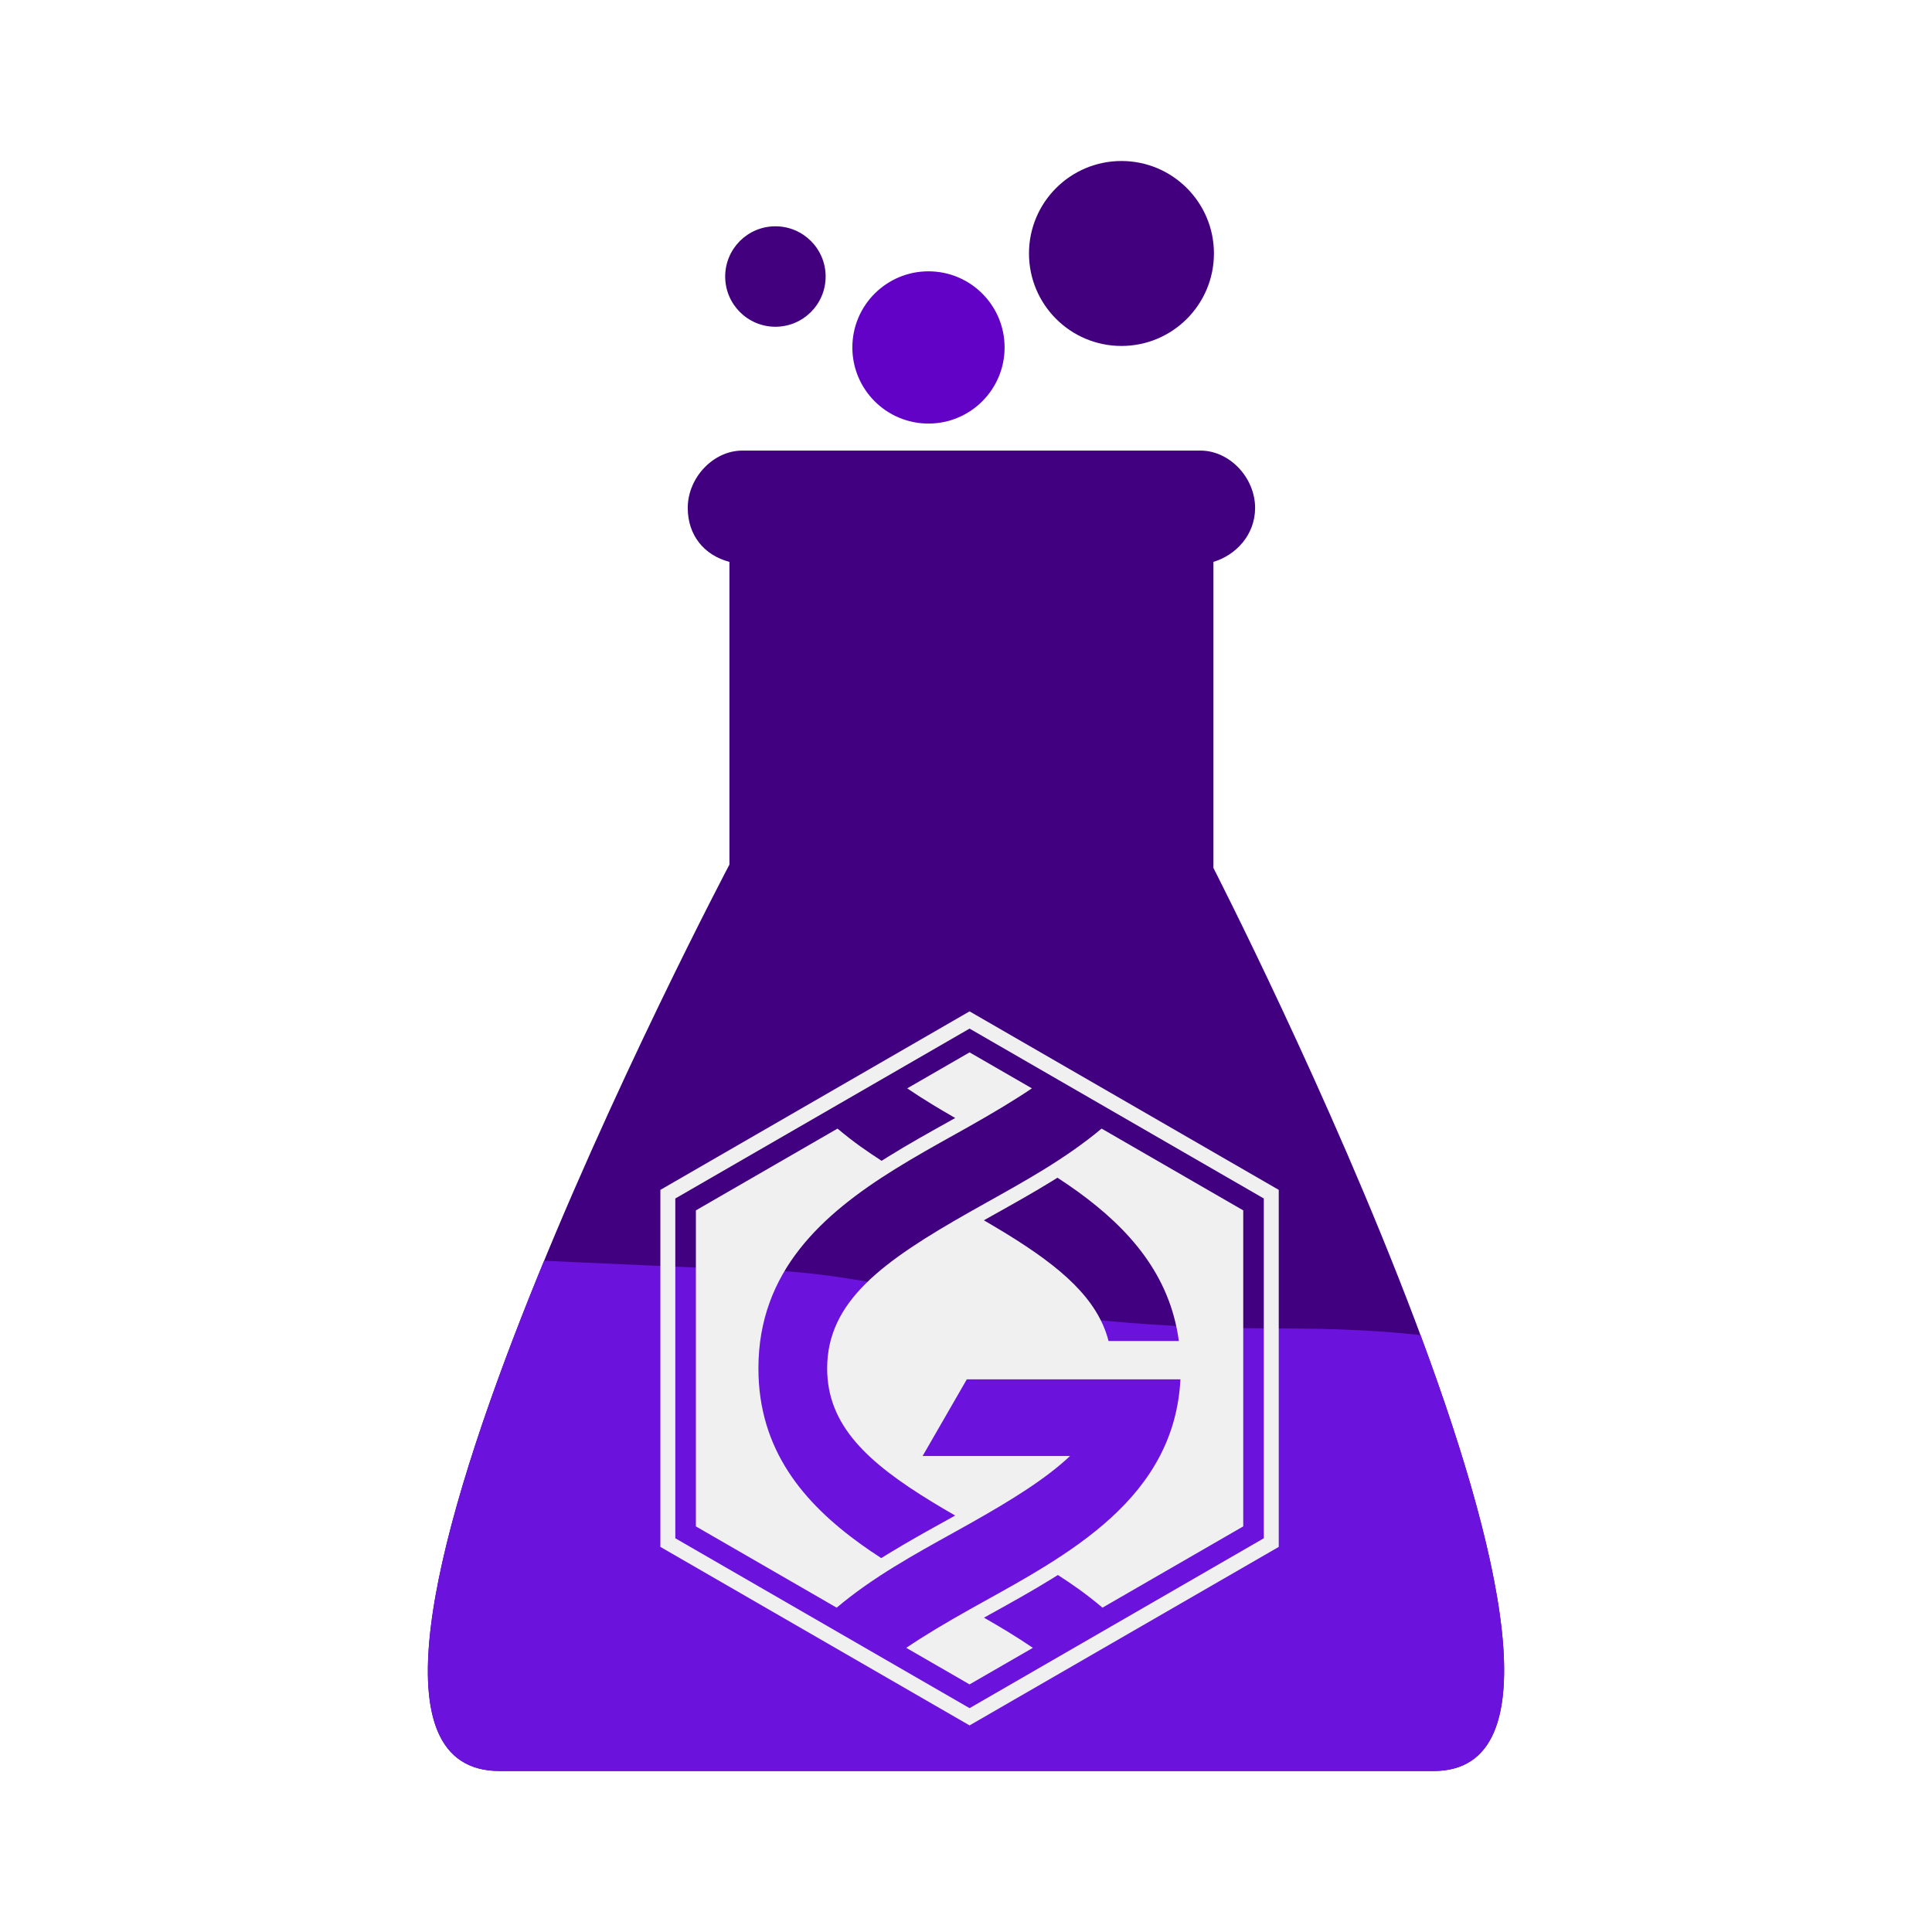
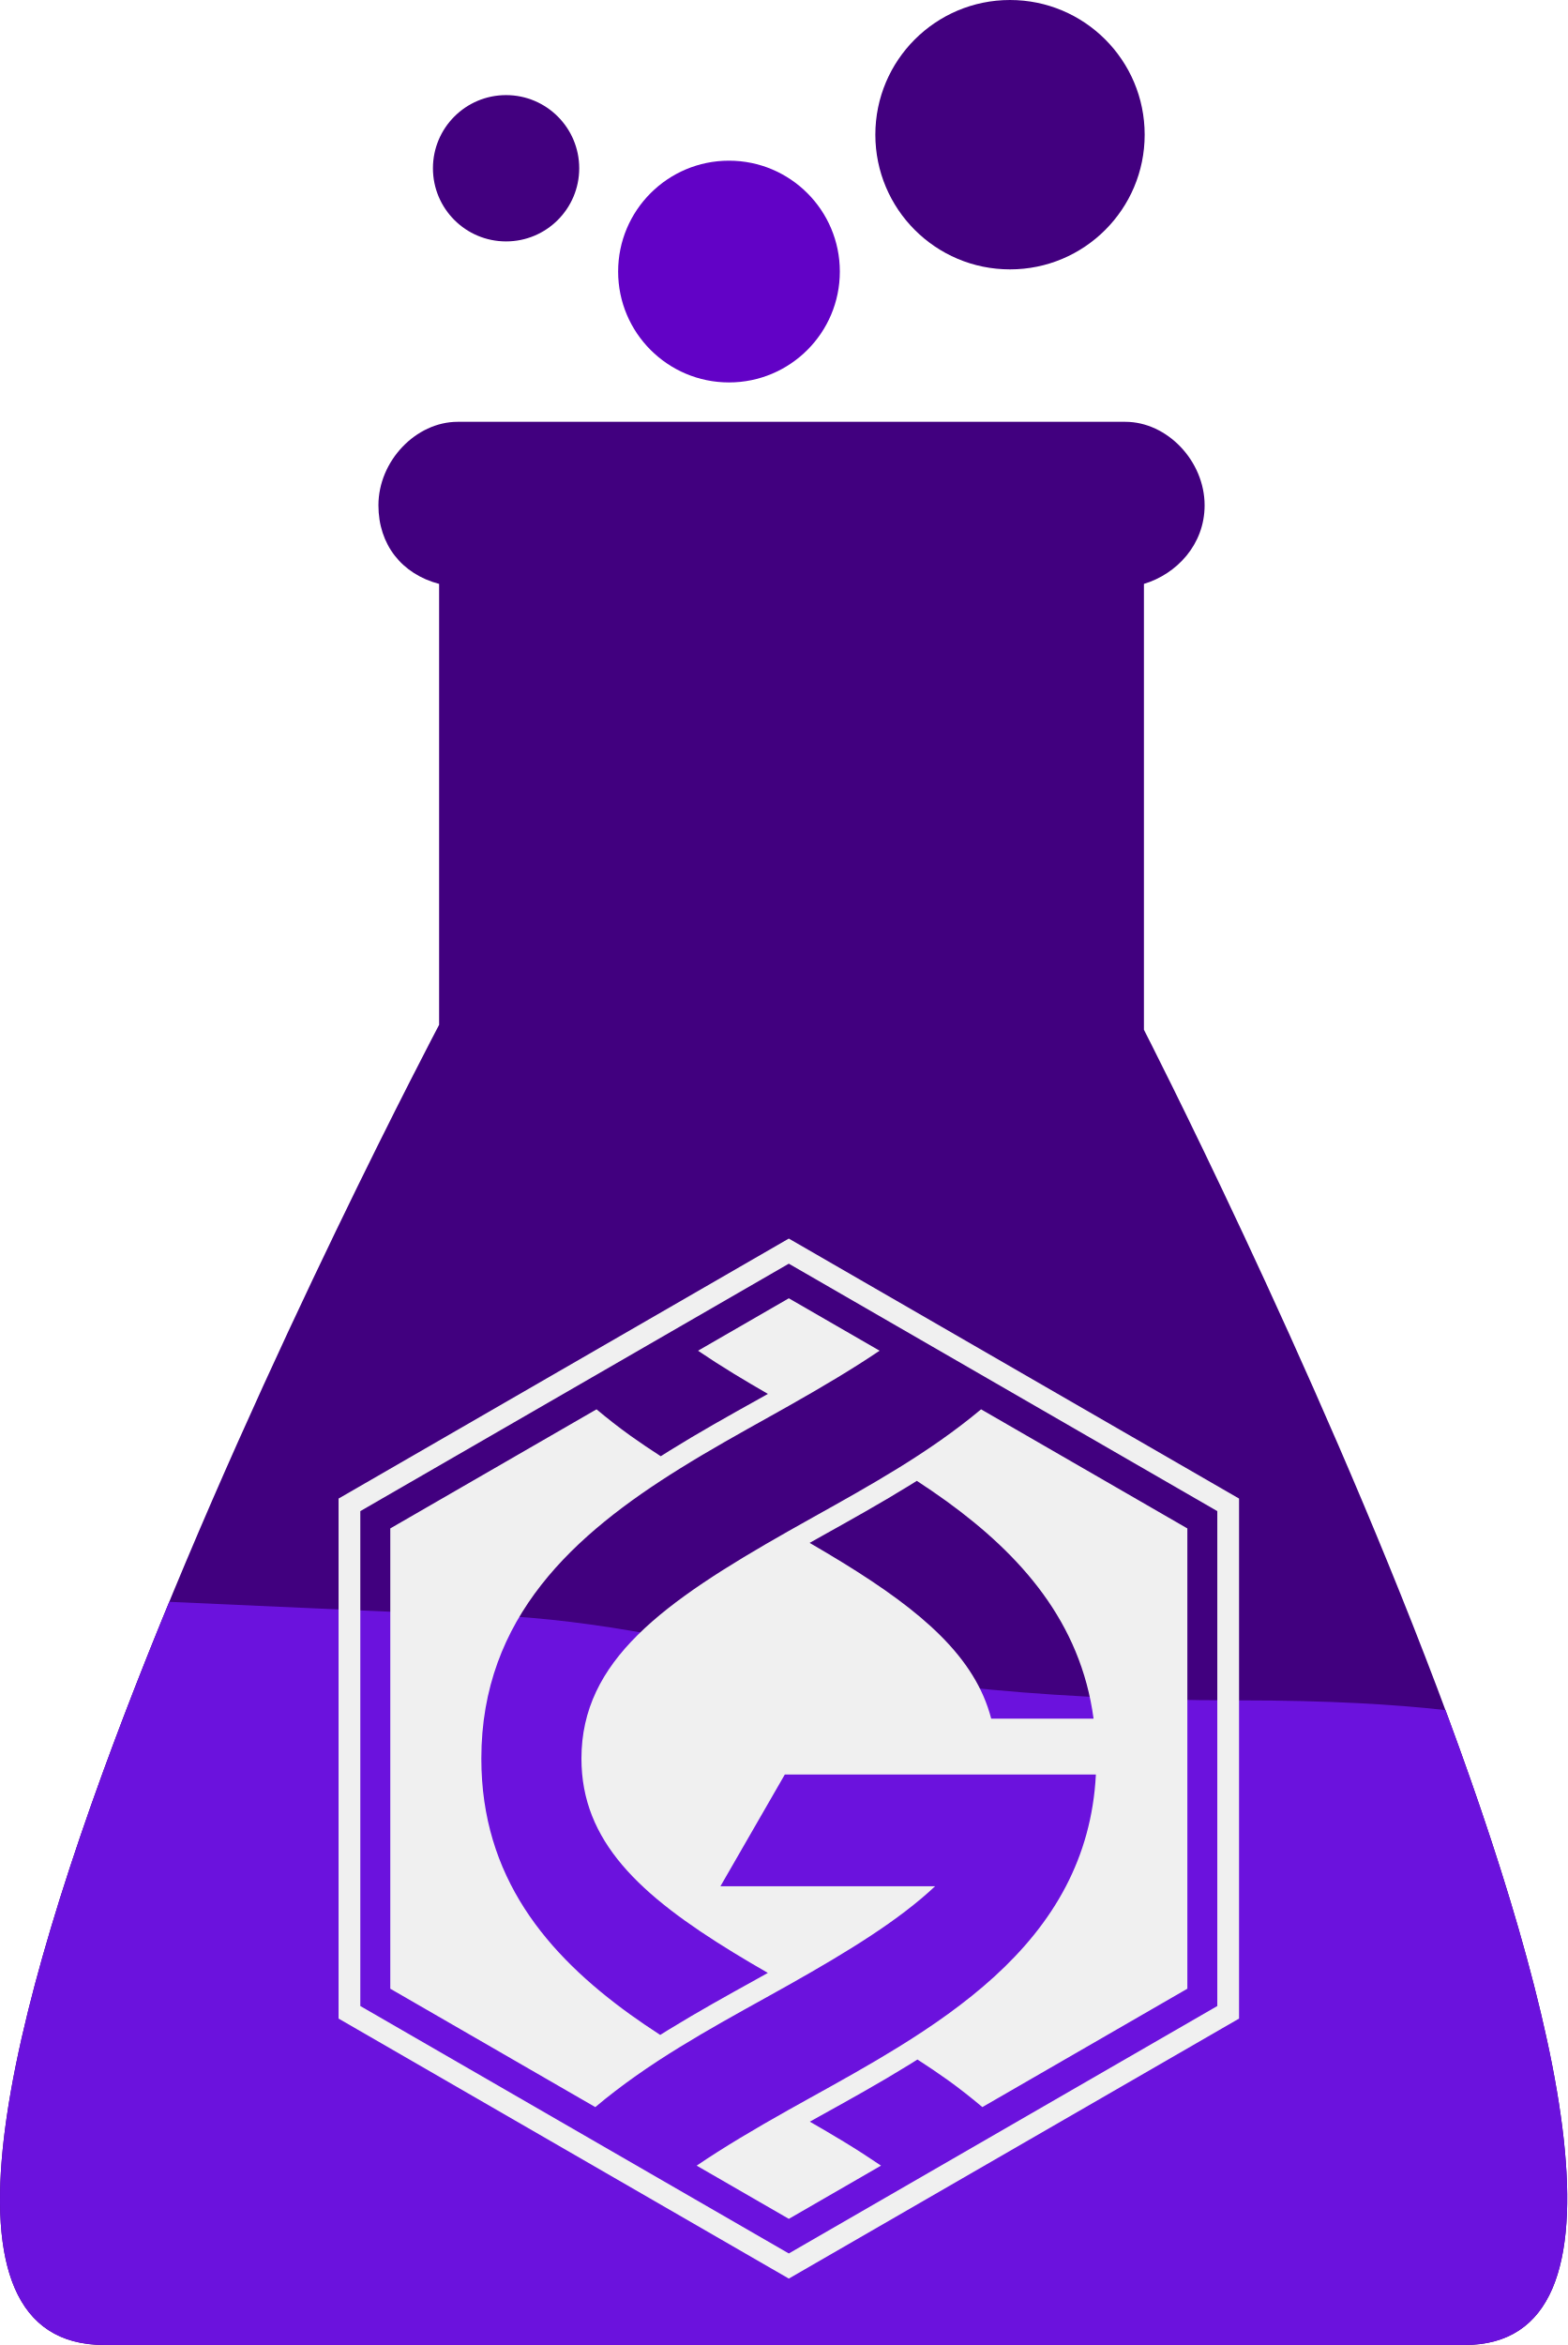
- <svg xmlns="http://www.w3.org/2000/svg" xmlns:xlink="http://www.w3.org/1999/xlink" version="1.1" id="Layer_1" x="0px" y="0px" viewBox="-289 -318 660 660" enable-background="new -289 -318 660 660" xml:space="preserve">
-   <g>
-     <g id="XMLID_588_">
-       <g id="XMLID_79_">
-         <g id="XMLID_224_">
-           <defs>
-             <path id="XMLID_252_" d="M125.526-21.485v-104.567c7.665-2.304,14.235-9.216,14.235-18.432        c0-10.368-8.76-19.584-18.615-19.584H-35.44        c-9.855,0-18.615,9.216-18.615,19.584c0,9.216,5.475,16.128,14.235,18.432v103.415        c0,0-163.526,309.637-78.511,309.637h319.083        C283.757,287,125.526-21.485,125.526-21.485z" />
-           </defs>
-           <clipPath id="XMLID_5_">
-             <use xlink:href="#XMLID_252_" overflow="visible" />
-           </clipPath>
-           <g id="XMLID_258_" clip-path="url(#XMLID_5_)">
-             <path id="XMLID_1_" fill="#41007F" d="M125.526-21.485v-104.567        c7.665-2.304,14.235-9.216,14.235-18.432c0-10.368-8.76-19.584-18.615-19.584        H-35.44c-9.855,0-18.615,9.216-18.615,19.584c0,9.216,5.475,16.128,14.235,18.432        v103.415c0,0-163.526,309.637-78.511,309.637h319.083        C283.757,287,125.526-21.485,125.526-21.485z" />
-           </g>
-           <path clip-path="url(#XMLID_5_)" fill="#6B12DD" d="M-39.82,115.54l-63.306-2.844       C-137.468,196.022-164.414,287-118.331,287h319.083       c40.546,0,23.529-73.608-4.488-148.912c-11.87-1.341-27.539-2.279-48.167-2.279       C43.359,135.809,20.822,115.54-39.82,115.54z" />
-         </g>
-         <g id="XMLID_106_">
-           <circle id="XMLID_188_" fill="#42007F" cx="94.108" cy="-231.409" r="31.591" />
-           <circle id="XMLID_185_" fill="#6202C6" cx="28.182" cy="-199.309" r="26.005" />
-           <circle id="XMLID_137_" fill="#42007F" cx="-24.109" cy="-223.535" r="17.158" />
-         </g>
-       </g>
-       <g id="XMLID_2_">
-         <g id="XMLID_584_">
-           <path id="XMLID_585_" fill="#F0F0F0" d="M87.322,67.545       c-6.054,5.064-12.7,9.64-19.582,13.876       c-6.49,3.994-13.155,7.717-19.642,11.335       c-2.003,1.118-3.963,2.218-5.88,3.305       c-29.603,16.791-48.648,30.424-48.648,53.399c0,19.41,13.662,32.058,35.806,45.585       c2.529,1.545,5.181,3.104,7.923,4.684c-0.975,0.544-1.933,1.083-2.931,1.636       c-6.638,3.676-13.501,7.478-20.297,11.654c-0.673,0.414-1.347,0.833-2.021,1.255       c-2.398-1.562-4.769-3.154-7.072-4.817       c-19.493-14.079-34.892-32.163-34.892-59.996       c0-33.215,21.922-52.689,46.61-68.039c6.89-4.284,13.996-8.248,20.901-12.099       c1.57-0.876,3.106-1.738,4.622-2.595c7.929-4.477,15.04-8.709,21.293-12.931       L42.216,41.503L20.916,53.801c2.676,1.809,5.478,3.62,8.484,5.451       c2.526,1.539,5.173,3.096,7.911,4.675c-0.682,0.383-1.35,0.76-2.044,1.147       c-6.933,3.867-14.103,7.866-21.097,12.215       c-0.677,0.421-1.335,0.84-1.994,1.259c-2.397-1.552-4.769-3.134-7.074-4.783       c-2.767-1.98-5.424-4.064-7.995-6.218l-48.383,27.934v107.956l48.094,27.767       c6.093-5.14,12.801-9.767,19.755-14.04       c6.638-4.078,13.467-7.865,20.11-11.544c1.884-1.044,3.727-2.071,5.535-3.089       c14.167-7.972,25.913-15.223,34.315-23.129H26.175l15.098-26.199h49.402h23.576       c-0.508,9.926-3.045,18.558-7.025,26.199       c-8.41,16.146-23.296,27.838-39.364,37.762       c-6.837,4.223-13.885,8.127-20.735,11.921       c-1.669,0.925-3.301,1.835-4.91,2.738c-8.068,4.53-15.291,8.816-21.62,13.11       l21.619,12.482l21.626-12.486c-2.755-1.872-5.648-3.742-8.756-5.631       c-2.535-1.541-5.193-3.097-7.942-4.675c0.766-0.427,1.517-0.849,2.298-1.282       c6.875-3.808,13.983-7.746,20.931-12.037c0.664-0.41,1.341-0.836,2.018-1.262       c2.386,1.545,4.747,3.119,7.04,4.763c2.837,2.034,5.559,4.177,8.187,6.397       l48.091-27.765V95.481L87.322,67.545z M89.697,140.104       c-3.729-14.463-16.293-25.194-34.722-36.54       c-2.515-1.549-5.147-3.111-7.869-4.693c1.103-0.62,2.188-1.235,3.319-1.866       c6.164-3.438,13.15-7.334,19.821-11.439       c0.667-0.41,1.334-0.826,2.001-1.245C74.636,85.888,77,87.485,79.295,89.151       c17.293,12.556,31.367,28.234,34.417,50.952H89.697z" />
-         </g>
-         <g id="XMLID_80_">
-           <path id="XMLID_581_" fill="#F0F0F0" d="M42.216,271.424l-105.623-60.983V88.478L42.216,27.496       L147.839,88.478v121.964L42.216,271.424z M-58.306,207.496l100.521,58.036       l100.522-58.036V91.423L42.216,33.387l-100.521,58.036V207.496z" />
-         </g>
-       </g>
+ <svg xmlns="http://www.w3.org/2000/svg" enable-background="new -289 -318 660 660" height="550" viewBox="-289 -318 367.663 550" width="367.663">
+   <clipPath id="a">
+     <path d="m125.526-21.485v-104.567c7.665-2.304 14.235-9.216 14.235-18.432 0-10.368-8.76-19.584-18.615-19.584h-156.587c-9.855 0-18.615 9.216-18.615 19.584 0 9.216 5.475 16.128 14.235 18.432v103.415s-163.526 309.637-78.511 309.637h319.083c83.005 0-75.226-308.485-75.226-308.485z" height="100%" transform="" width="100%" />
+   </clipPath>
+   <g transform="translate(-146.1686 -55)">
+     <g clip-path="url(#a)">
+       <path d="m125.526-21.485v-104.567c7.665-2.304 14.235-9.216 14.235-18.432 0-10.368-8.76-19.584-18.615-19.584h-156.587c-9.855 0-18.615 9.216-18.615 19.584 0 9.216 5.475 16.128 14.235 18.432v103.415s-163.526 309.637-78.511 309.637h319.083c83.005 0-75.226-308.485-75.226-308.485z" fill="#41007f" />
    </g>
+     <path clip-path="url(#a)" d="m-39.82 115.54-63.306-2.844c-34.342 83.326-61.288 174.304-15.205 174.304h319.083c40.546 0 23.529-73.608-4.488-148.912-11.87-1.341-27.539-2.279-48.167-2.279-104.738 0-127.275-20.269-187.917-20.269z" fill="#6b12dd" />
+     <circle cx="94.108" cy="-231.409" fill="#42007f" r="31.591" />
+     <circle cx="28.182" cy="-199.309" fill="#6202c6" r="26.005" />
+     <circle cx="-24.109" cy="-223.535" fill="#42007f" r="17.158" />
+     <path d="m87.322 67.545c-6.054 5.064-12.7 9.64-19.582 13.876-6.49 3.994-13.155 7.717-19.642 11.335-2.003 1.117-3.963 2.218-5.88 3.305-29.603 16.791-48.648 30.424-48.648 53.399 0 19.41 13.662 32.058 35.806 45.585 2.529 1.545 5.181 3.104 7.923 4.684-.975.544-1.933 1.083-2.931 1.636-6.638 3.676-13.501 7.478-20.297 11.654-.673.414-1.347.833-2.021 1.255-2.398-1.562-4.769-3.154-7.072-4.817-19.493-14.079-34.892-32.163-34.892-59.996 0-33.215 21.922-52.689 46.61-68.039 6.89-4.284 13.996-8.248 20.901-12.099 1.57-.876 3.106-1.738 4.622-2.595 7.929-4.477 15.04-8.709 21.293-12.931l-21.293-12.294-21.3 12.297c2.676 1.809 5.478 3.62 8.484 5.451 2.526 1.539 5.173 3.096 7.911 4.675-.682.383-1.35.76-2.044 1.147-6.933 3.867-14.103 7.866-21.097 12.215-.677.421-1.335.84-1.994 1.259-2.397-1.552-4.769-3.134-7.074-4.783-2.767-1.98-5.424-4.064-7.995-6.218l-48.383 27.934v107.956l48.094 27.767c6.093-5.14 12.801-9.767 19.755-14.04 6.638-4.078 13.467-7.865 20.11-11.544 1.884-1.044 3.727-2.071 5.535-3.089 14.167-7.972 25.913-15.223 34.315-23.129h-50.357l15.098-26.199h49.402 23.576c-.508 9.926-3.045 18.558-7.025 26.199-8.41 16.146-23.296 27.838-39.364 37.762-6.837 4.223-13.885 8.127-20.735 11.921-1.669.925-3.301 1.835-4.91 2.738-8.068 4.53-15.291 8.816-21.62 13.11l21.619 12.482 21.626-12.486c-2.755-1.872-5.648-3.742-8.756-5.631-2.535-1.541-5.193-3.097-7.942-4.675.766-.427 1.517-.849 2.298-1.282 6.875-3.808 13.983-7.746 20.931-12.037.664-.41 1.341-.836 2.018-1.262 2.386 1.545 4.747 3.119 7.04 4.763 2.837 2.034 5.559 4.177 8.187 6.397l48.091-27.765v-107.956zm2.375 72.559c-3.729-14.463-16.293-25.194-34.722-36.54-2.515-1.548-5.147-3.111-7.869-4.693 1.103-.62 2.188-1.235 3.319-1.866 6.164-3.438 13.15-7.334 19.821-11.439.667-.41 1.334-.826 2.001-1.245 2.39 1.567 4.754 3.164 7.049 4.83 17.293 12.556 31.367 28.234 34.417 50.952z" fill="#f0f0f0" />
+     <path d="m42.216 271.424-105.623-60.983v-121.964l105.623-60.982 105.624 60.982v121.964zm-100.521-63.928 100.521 58.036 100.522-58.036v-116.073l-100.522-58.036-100.521 58.036z" fill="#f0f0f0" />
  </g>
</svg>
